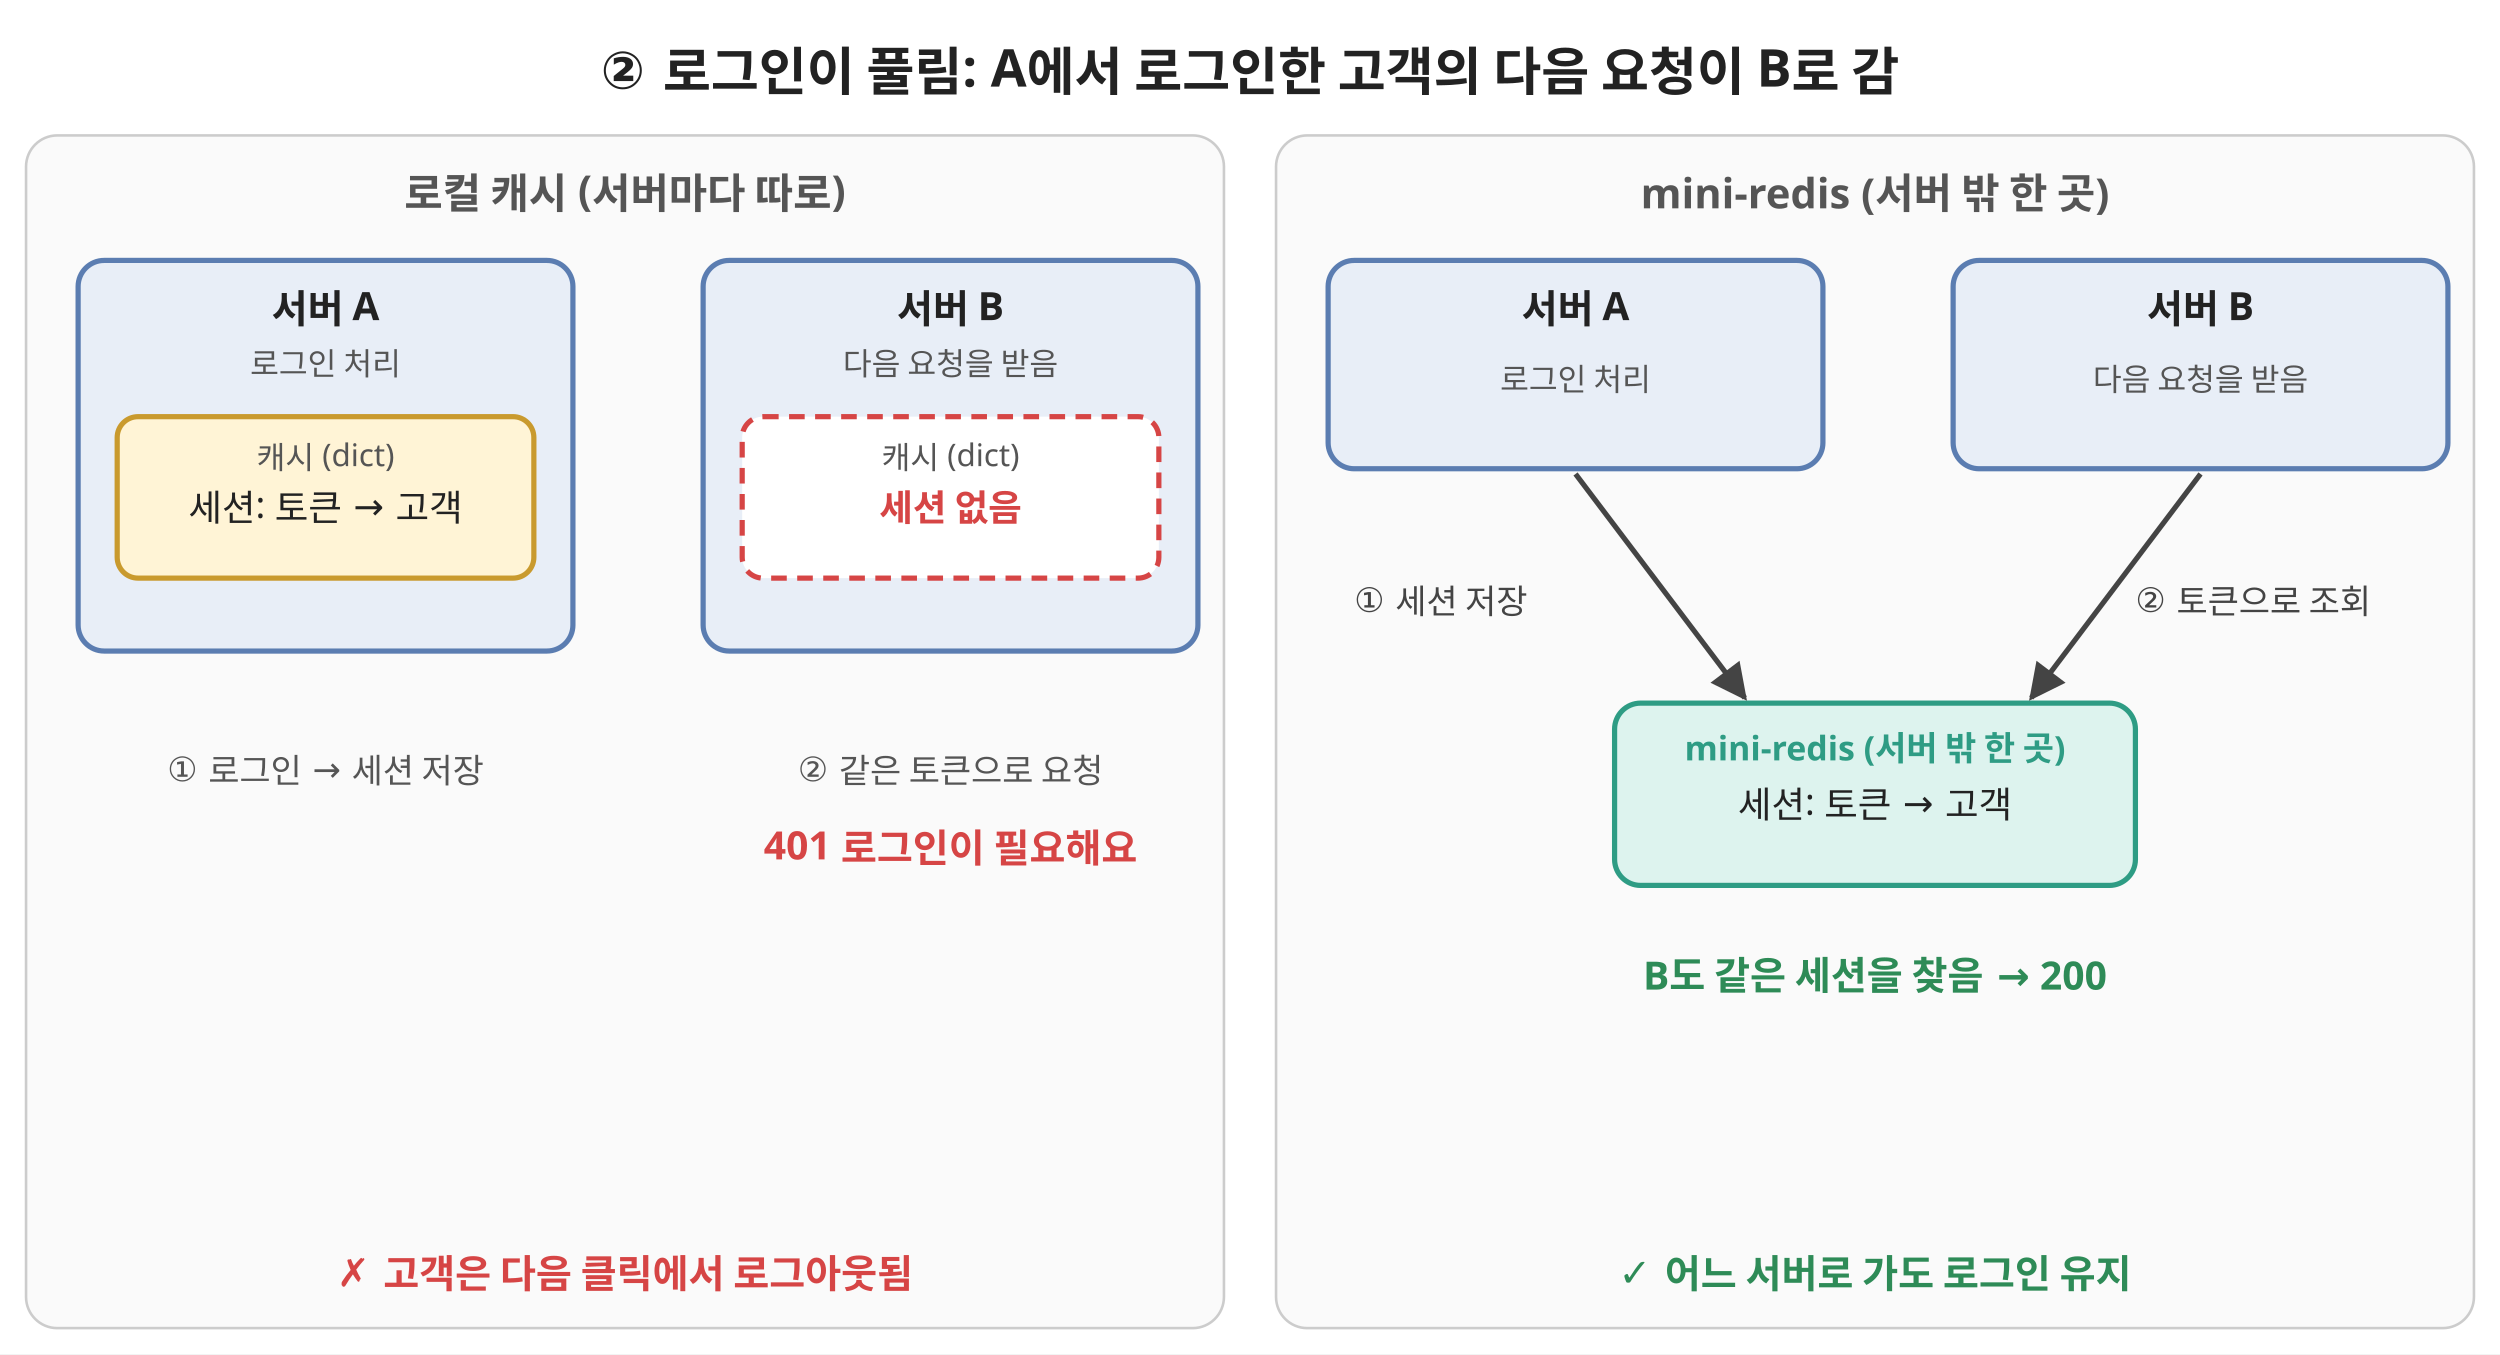
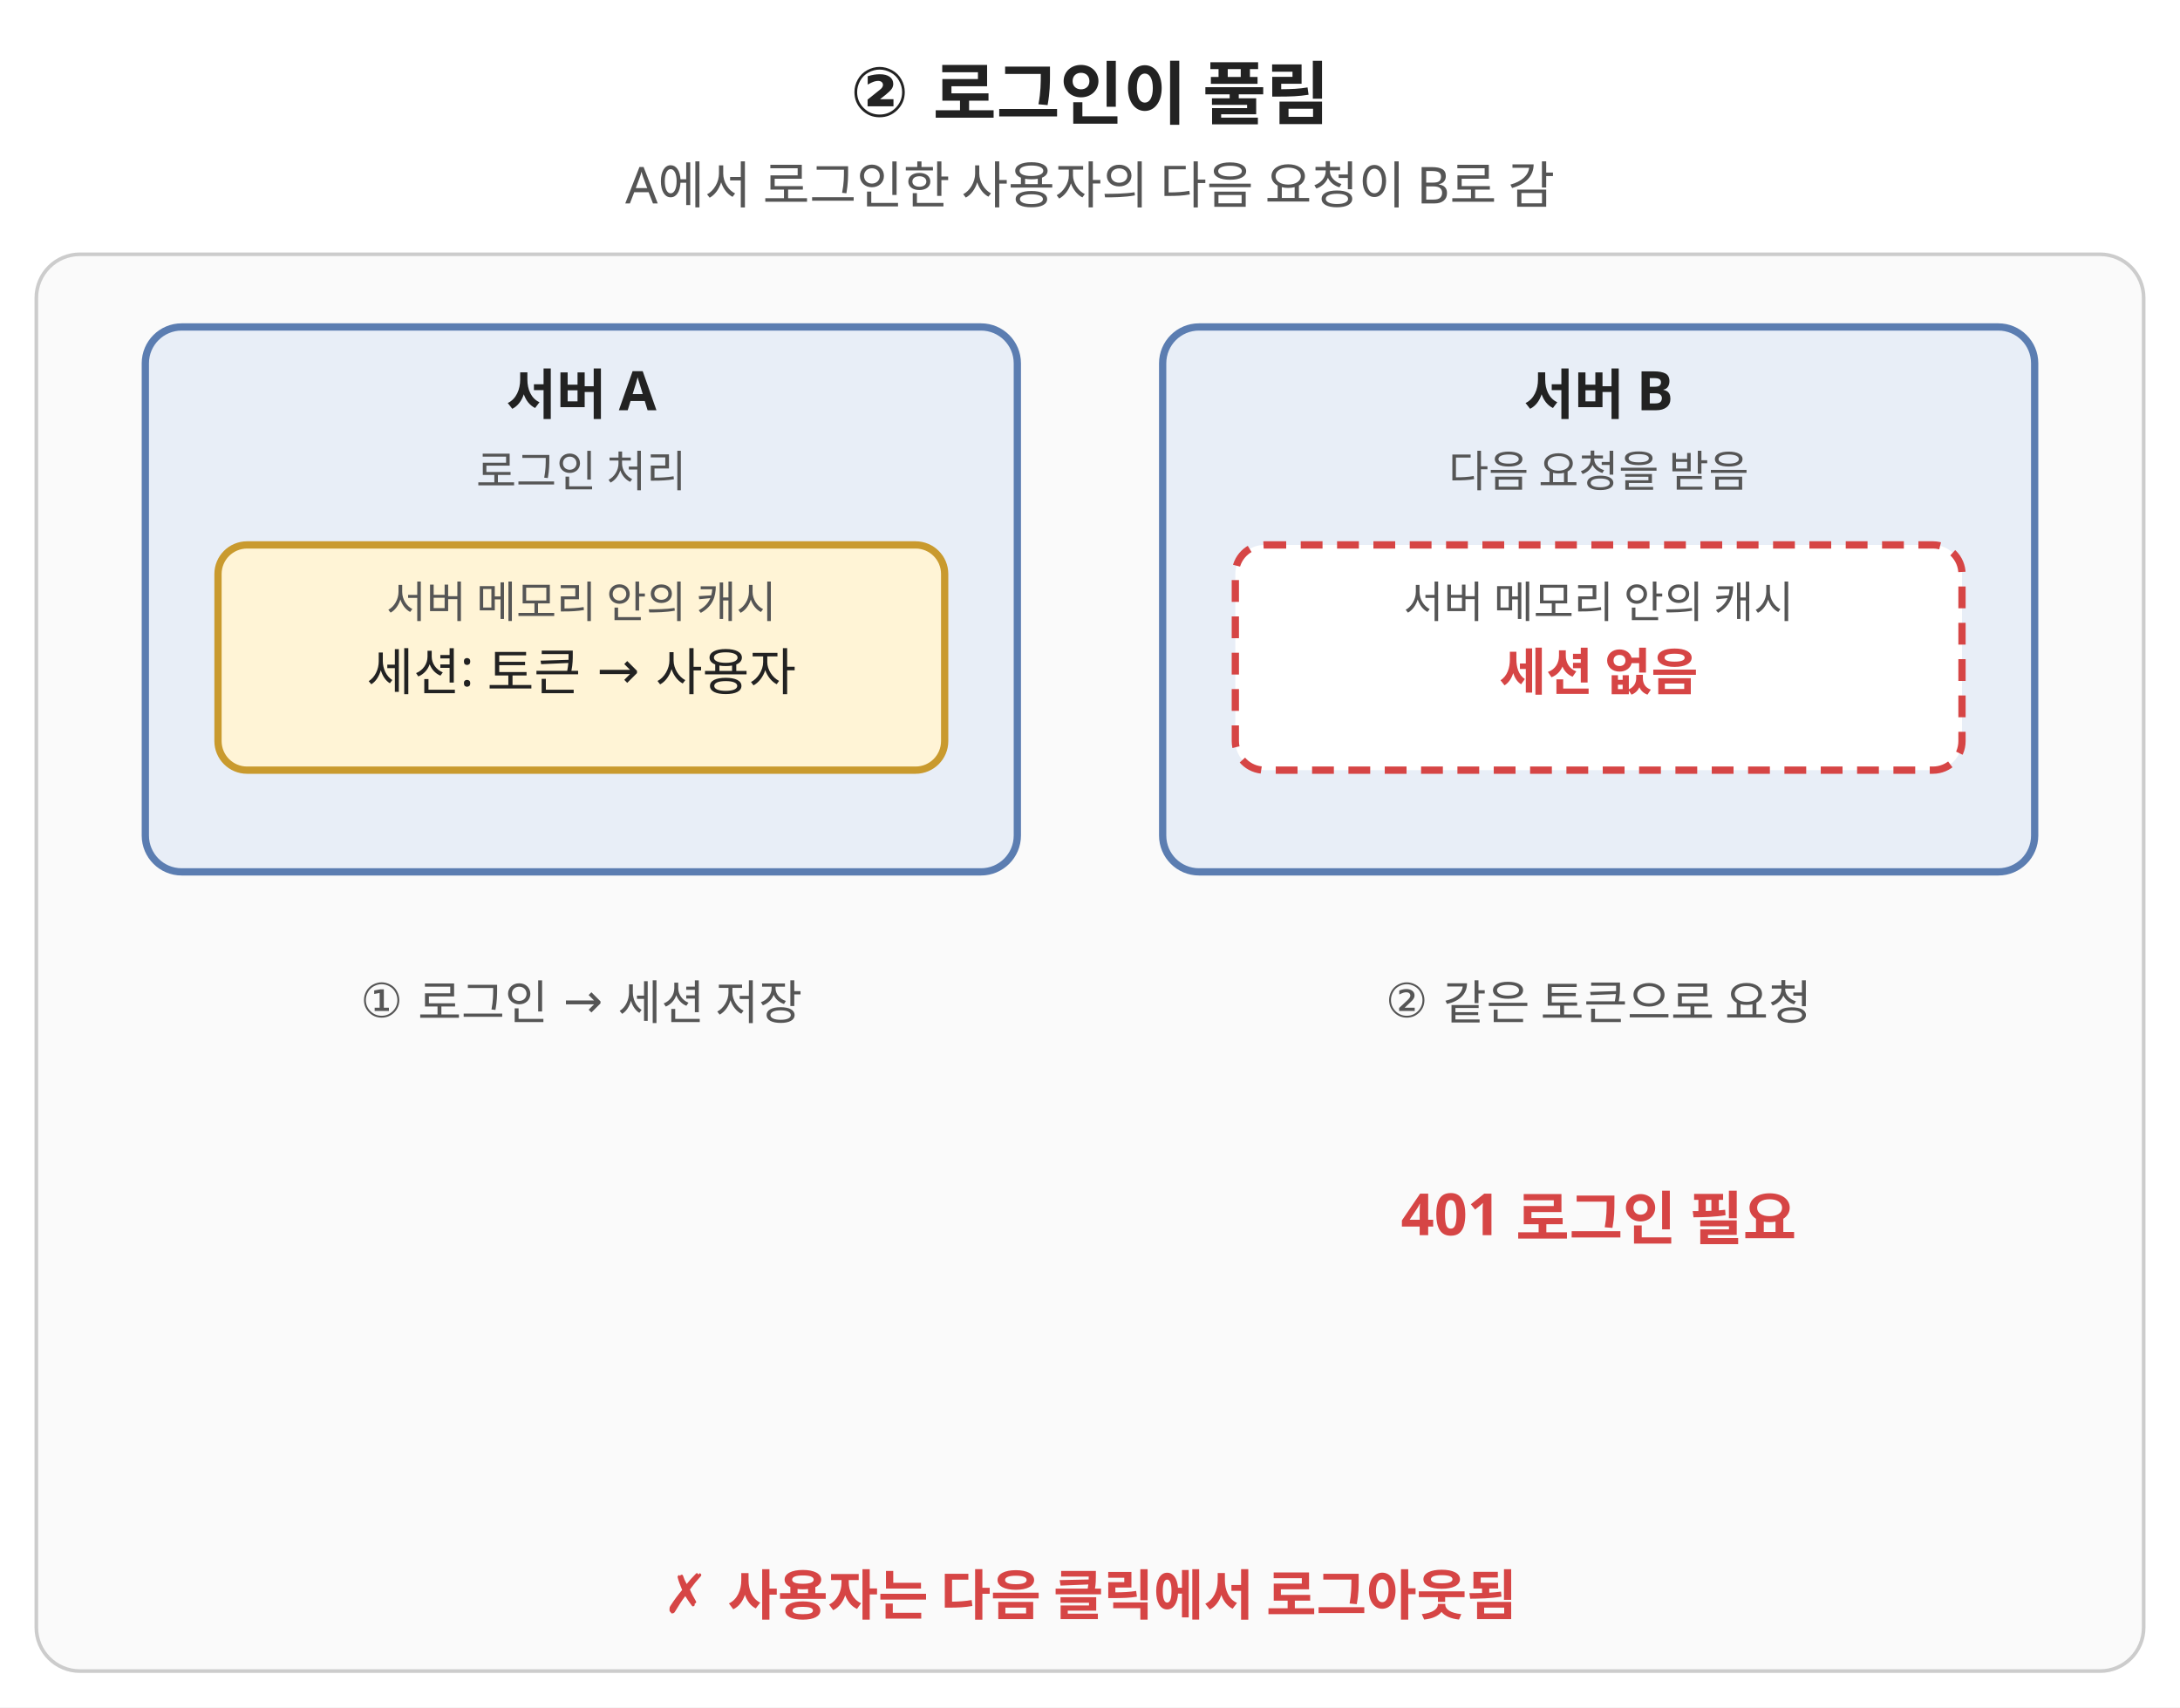
- <svg xmlns="http://www.w3.org/2000/svg" viewBox="0 0 960 520" width="960" height="520" font-family="'Malgun Gothic','Apple SD Gothic Neo','Noto Sans KR','WenQuanYi Zen Hei',sans-serif">
+ <svg xmlns="http://www.w3.org/2000/svg" viewBox="0 0 600 470" width="600" height="470" font-family="'Malgun Gothic','Apple SD Gothic Neo','Noto Sans KR','WenQuanYi Zen Hei',sans-serif">
  <defs>
    <marker id="a" viewBox="0 0 10 10" refX="9" refY="5" markerWidth="7" markerHeight="7" orient="auto-start-reverse">
      <path d="M0,0 L10,5 L0,10 z" fill="#444" />
    </marker>
    <marker id="ab" viewBox="0 0 10 10" refX="9" refY="5" markerWidth="7" markerHeight="7" orient="auto-start-reverse">
      <path d="M0,0 L10,5 L0,10 z" fill="#D64545" />
    </marker>
    <marker id="ag" viewBox="0 0 10 10" refX="9" refY="5" markerWidth="7" markerHeight="7" orient="auto-start-reverse">
      <path d="M0,0 L10,5 L0,10 z" fill="#2E8B57" />
    </marker>
  </defs>
-   <rect width="960" height="520" fill="#FFFFFF" />
-   <text x="480.0" y="34" font-size="20" fill="#222222" font-weight="bold" text-anchor="middle">② 로그인이 풀림: A에서 로그인한 고객의 다음 요청이 B로 감</text>
-   <rect x="10" y="52" width="460" height="458" rx="12" fill="#FAFAFA" stroke="#CCCCCC" stroke-width="1" />
-   <text x="240" y="80" font-size="16" fill="#555555" font-weight="bold" text-anchor="middle">로컬 캐시 (서버마다 따로)</text>
-   <rect x="490" y="52" width="460" height="458" rx="12" fill="#FAFAFA" stroke="#CCCCCC" stroke-width="1" />
-   <text x="720" y="80" font-size="16" fill="#555555" font-weight="bold" text-anchor="middle">mini-redis (서버 밖 한 곳)</text>
-   <rect x="30" y="100" width="190" height="150" rx="10" fill="#E8EEF7" stroke="#5B7DB1" stroke-width="2" />
-   <text x="125.0" y="124" font-size="15" fill="#222222" font-weight="bold" text-anchor="middle">서버 A</text>
-   <text x="125.0" y="144" font-size="12" fill="#555555" font-weight="normal" text-anchor="middle">로그인 처리</text>
-   <rect x="45" y="160" width="160" height="62" rx="8" fill="#FFF4D6" stroke="#C99A2E" stroke-width="2" />
-   <text x="125.0" y="180" font-size="12" fill="#555555" font-weight="normal" text-anchor="middle">캐시 (dict)</text>
-   <text x="125.0" y="200" font-size="14" fill="#222222" font-weight="normal" text-anchor="middle">세션: 토큰 → 고객</text>
-   <rect x="270" y="100" width="190" height="150" rx="10" fill="#E8EEF7" stroke="#5B7DB1" stroke-width="2" />
-   <text x="365.0" y="124" font-size="15" fill="#222222" font-weight="bold" text-anchor="middle">서버 B</text>
-   <text x="365.0" y="144" font-size="12" fill="#555555" font-weight="normal" text-anchor="middle">다음 요청을 받음</text>
-   <rect x="285" y="160" width="160" height="62" rx="8" fill="#FFFFFF" stroke="#D64545" stroke-width="2" stroke-dasharray="6 4" />
-   <text x="365.0" y="180" font-size="12" fill="#555555" font-weight="normal" text-anchor="middle">캐시 (dict)</text>
-   <text x="365.0" y="200" font-size="14" fill="#D64545" font-weight="bold" text-anchor="middle">세션 없음</text>
-   <text x="125" y="300" font-size="13" fill="#555555" font-weight="normal" text-anchor="middle">① 로그인 → 세션 저장</text>
-   <text x="365" y="300" font-size="13" fill="#555555" font-weight="normal" text-anchor="middle">② 같은 토큰으로 요청</text>
-   <text x="365" y="330" font-size="15" fill="#D64545" font-weight="bold" text-anchor="middle">401 로그인이 필요해요</text>
-   <text x="240" y="494" font-size="15" fill="#D64545" font-weight="bold" text-anchor="middle">✗ 고객은 다음 클릭에서 로그아웃됨</text>
-   <rect x="510" y="100" width="190" height="80" rx="10" fill="#E8EEF7" stroke="#5B7DB1" stroke-width="2" />
-   <text x="605.0" y="124" font-size="15" fill="#222222" font-weight="bold" text-anchor="middle">서버 A</text>
-   <rect x="750" y="100" width="190" height="80" rx="10" fill="#E8EEF7" stroke="#5B7DB1" stroke-width="2" />
-   <text x="845.0" y="124" font-size="15" fill="#222222" font-weight="bold" text-anchor="middle">서버 B</text>
-   <text x="605" y="150" font-size="12" fill="#555555" font-weight="normal" text-anchor="middle">로그인 처리</text>
-   <text x="845" y="150" font-size="12" fill="#555555" font-weight="normal" text-anchor="middle">다음 요청을 받음</text>
-   <rect x="620" y="270" width="200" height="70" rx="10" fill="#DDF3EE" stroke="#2E9C84" stroke-width="2" />
-   <text x="720.0" y="292" font-size="13" fill="#2E9C84" font-weight="bold" text-anchor="middle">mini-redis (서버 밖 한 곳)</text>
-   <text x="720.0" y="314" font-size="14" fill="#222222" font-weight="normal" text-anchor="middle">세션: 토큰 → 고객</text>
-   <line x1="605" y1="182" x2="670" y2="268" stroke="#444" stroke-width="2" marker-end="url(#a)" />
-   <text x="520" y="235" font-size="13" fill="#444" font-weight="normal" text-anchor="start">① 세션 저장</text>
-   <line x1="845" y1="182" x2="780" y2="268" stroke="#444" stroke-width="2" marker-end="url(#a)" />
-   <text x="820" y="235" font-size="13" fill="#444" font-weight="normal" text-anchor="start">② 토큰으로 조회</text>
-   <text x="720" y="380" font-size="15" fill="#2E8B57" font-weight="bold" text-anchor="middle">B도 같은 세션을 찾음 → 200</text>
-   <text x="720" y="494" font-size="15" fill="#2E8B57" font-weight="bold" text-anchor="middle">✓ 어느 서버로 가도 로그인 유지</text>
+   <rect width="600" height="470" fill="#FFFFFF" />
+   <text x="300.0" y="32" font-size="19" fill="#222222" font-weight="bold" text-anchor="middle">② 로그인이 풀림</text>
+   <text x="300.0" y="56" font-size="14" fill="#555555" font-weight="normal" text-anchor="middle">A에서 로그인한 사용자의 다음 요청이 B로 감</text>
+   <rect x="10" y="70" width="580" height="390" rx="12" fill="#FAFAFA" stroke="#CCCCCC" stroke-width="1" />
+   <rect x="40" y="90" width="240" height="150" rx="10" fill="#E8EEF7" stroke="#5B7DB1" stroke-width="2" />
+   <text x="160.0" y="114" font-size="15" fill="#222222" font-weight="bold" text-anchor="middle">서버 A</text>
+   <text x="160.0" y="134" font-size="12" fill="#555555" font-weight="normal" text-anchor="middle">로그인 처리</text>
+   <rect x="320" y="90" width="240" height="150" rx="10" fill="#E8EEF7" stroke="#5B7DB1" stroke-width="2" />
+   <text x="440.0" y="114" font-size="15" fill="#222222" font-weight="bold" text-anchor="middle">서버 B</text>
+   <text x="440.0" y="134" font-size="12" fill="#555555" font-weight="normal" text-anchor="middle">다음 요청을 받음</text>
+   <rect x="60" y="150" width="200" height="62" rx="8" fill="#FFF4D6" stroke="#C99A2E" stroke-width="2" />
+   <text x="160.0" y="170" font-size="12" fill="#555555" font-weight="normal" text-anchor="middle">서버 메모리 안의 캐시</text>
+   <text x="160.0" y="190" font-size="14" fill="#222222" font-weight="normal" text-anchor="middle">세션: 토큰 → 사용자</text>
+   <rect x="340" y="150" width="200" height="62" rx="8" fill="#FFFFFF" stroke="#D64545" stroke-width="2" stroke-dasharray="6 4" />
+   <text x="440.0" y="170" font-size="12" fill="#555555" font-weight="normal" text-anchor="middle">서버 메모리 안의 캐시</text>
+   <text x="440.0" y="190" font-size="14" fill="#D64545" font-weight="bold" text-anchor="middle">세션 없음</text>
+   <text x="160" y="280" font-size="13" fill="#555555" font-weight="normal" text-anchor="middle">① 로그인 → 세션 저장</text>
+   <text x="440" y="280" font-size="13" fill="#555555" font-weight="normal" text-anchor="middle">② 같은 토큰으로 요청</text>
+   <text x="440" y="340" font-size="16" fill="#D64545" font-weight="bold" text-anchor="middle">401 로그인 필요</text>
+   <text x="300.0" y="444" font-size="15" fill="#D64545" font-weight="bold" text-anchor="middle">✗ 사용자는 다음 클릭에서 로그아웃됨</text>
</svg>
